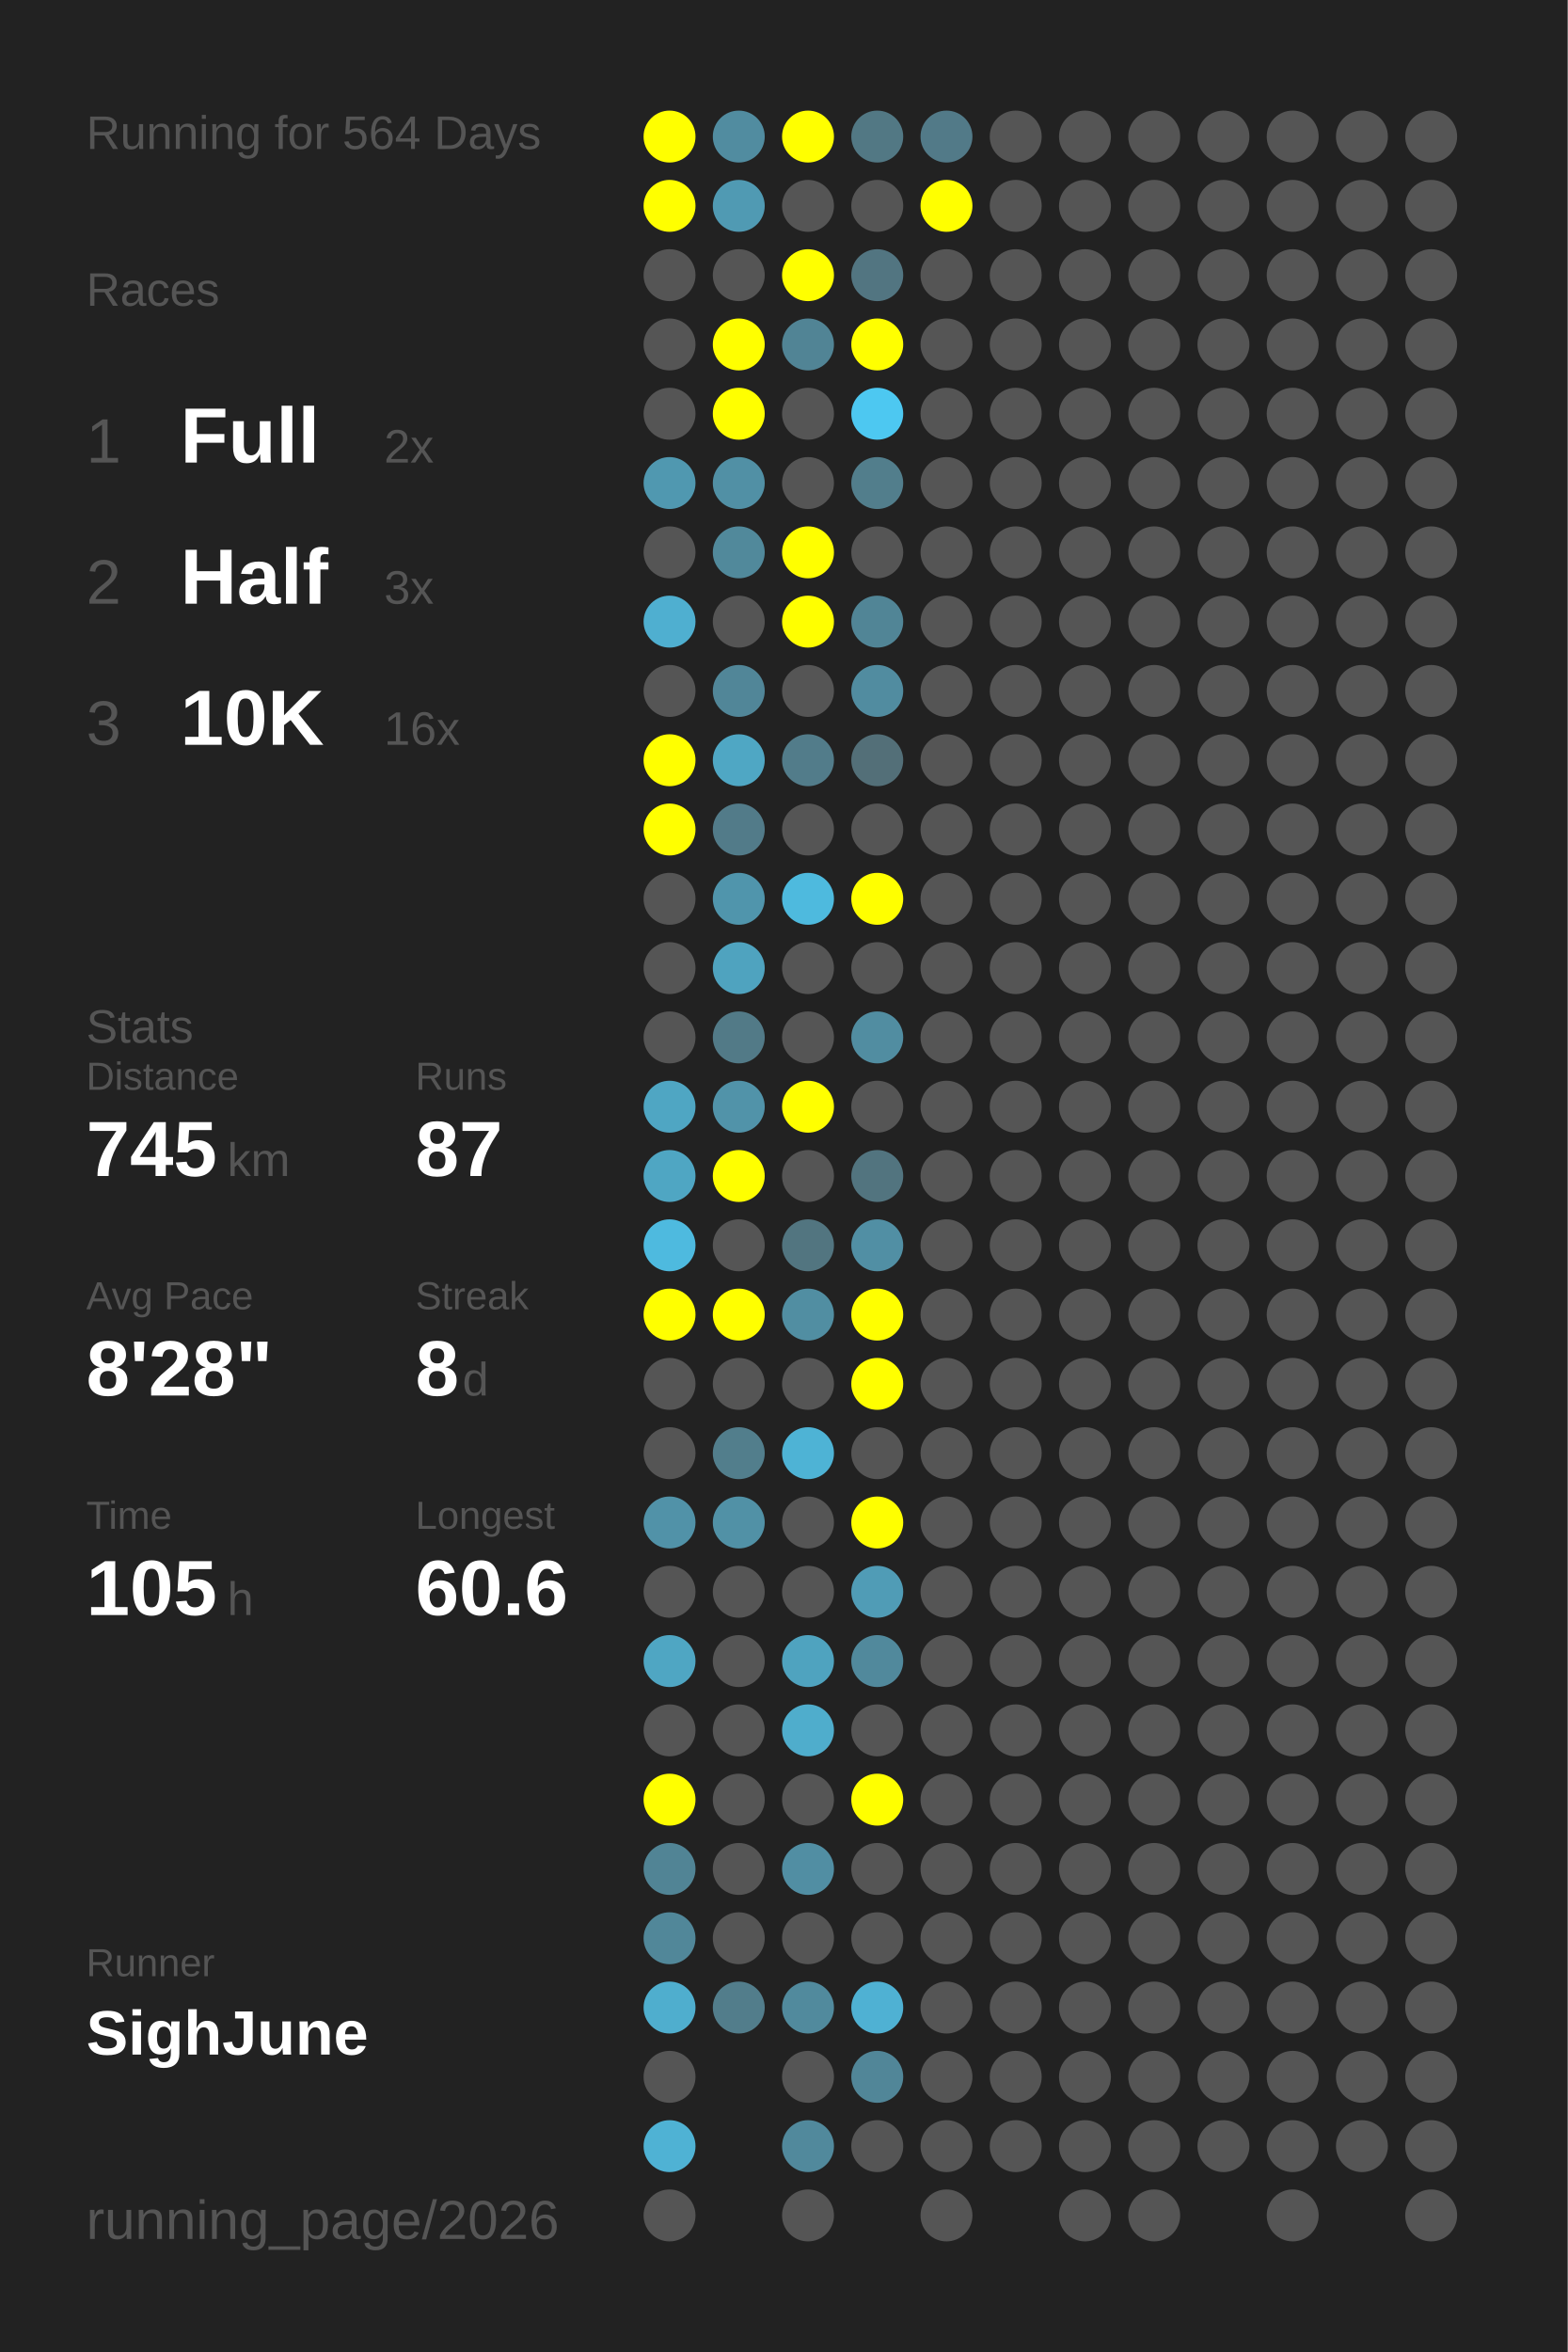
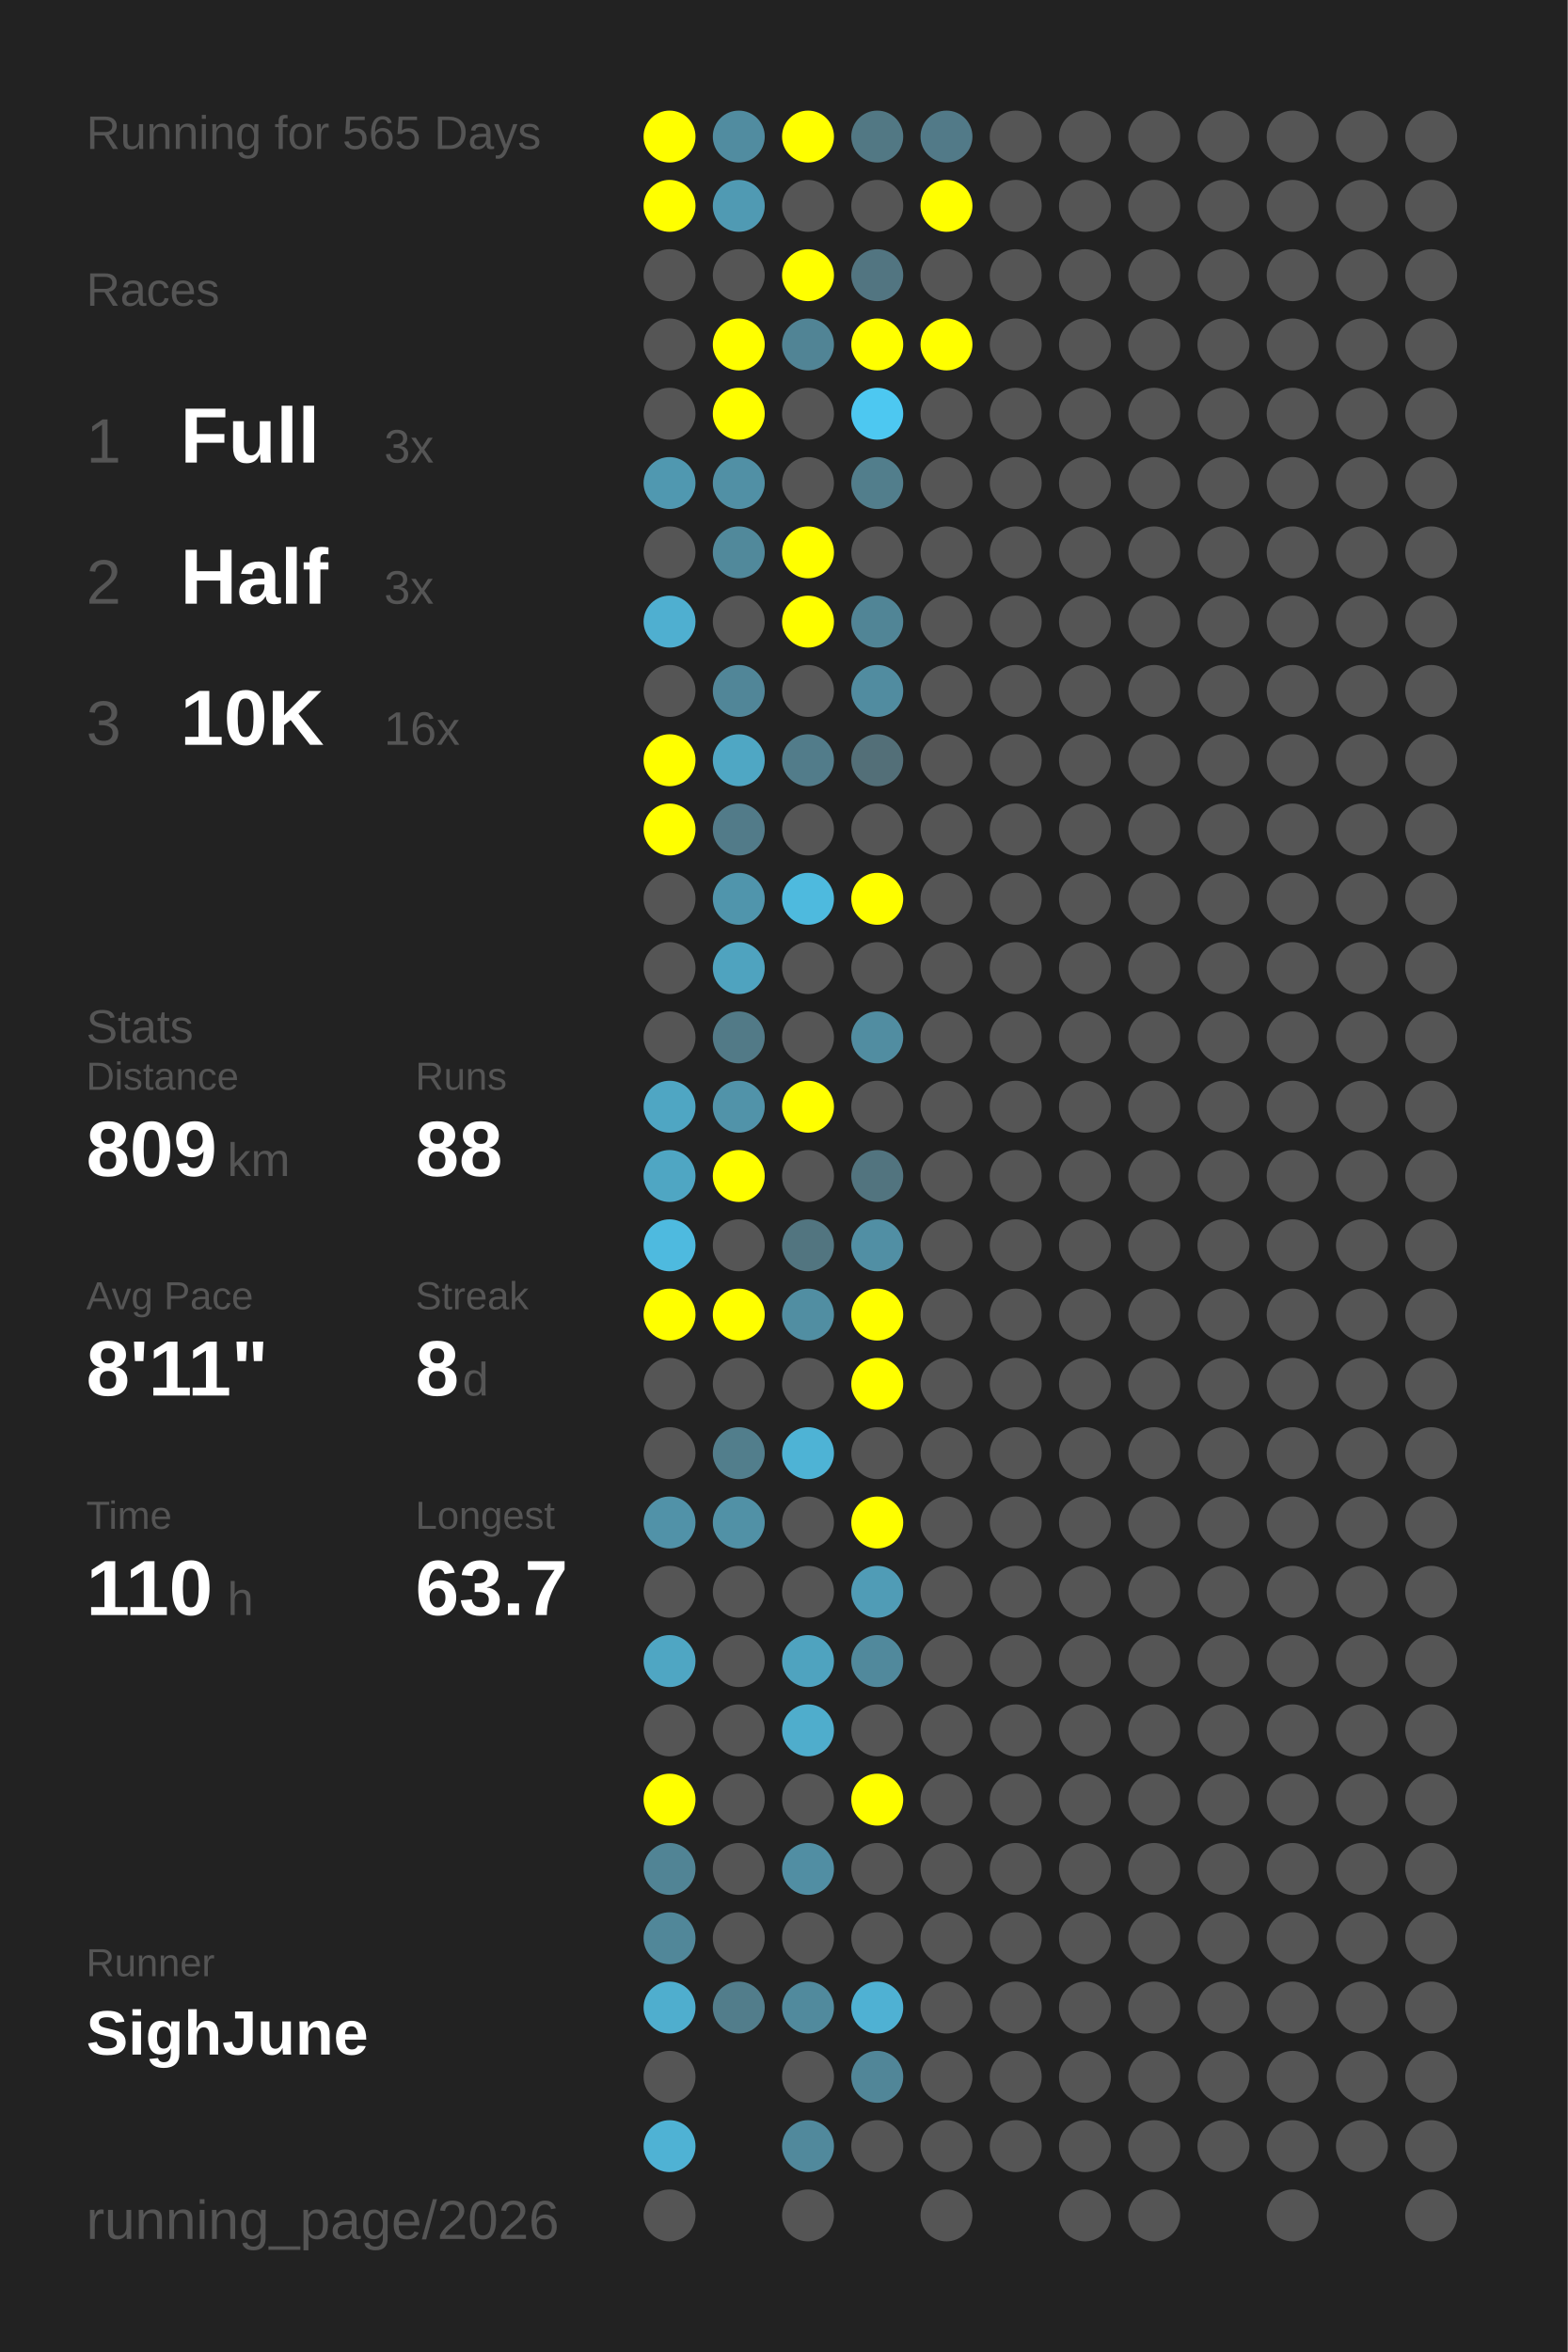
<svg xmlns="http://www.w3.org/2000/svg" baseProfile="full" height="300mm" version="1.1" viewBox="0,0,200,300" width="200mm">
  <defs />
  <rect fill="#222222" height="300" width="200" x="0" y="0" />
-   <text fill="#555555" style="font-size:6px; font-family:Arial;" x="11" y="19">Running for 564 Days</text>
+   <text fill="#555555" style="font-size:6px; font-family:Arial;" x="11" y="19">Running for 565 Days</text>
  <text fill="#555555" style="font-size:6px; font-family:Arial;" x="11" y="39">Races</text>
  <text fill="#555555" style="font-size:8px; font-family:Arial;" x="11" y="59">1</text>
  <text fill="#FFFFFF" style="font-size:10px; font-family:Arial; font-weight:bold;" x="23" y="59">Full</text>
-   <text fill="#555555" style="font-size:6px; font-family:Arial;" x="49" y="59">2x</text>
+   <text fill="#555555" style="font-size:6px; font-family:Arial;" x="49" y="59">3x</text>
  <text fill="#555555" style="font-size:8px; font-family:Arial;" x="11" y="77">2</text>
  <text fill="#FFFFFF" style="font-size:10px; font-family:Arial; font-weight:bold;" x="23" y="77">Half</text>
  <text fill="#555555" style="font-size:6px; font-family:Arial;" x="49" y="77">3x</text>
  <text fill="#555555" style="font-size:8px; font-family:Arial;" x="11" y="95">3</text>
  <text fill="#FFFFFF" style="font-size:10px; font-family:Arial; font-weight:bold;" x="23" y="95">10K</text>
  <text fill="#555555" style="font-size:6px; font-family:Arial;" x="49" y="95">16x</text>
  <text fill="#555555" style="font-size:6px; font-family:Arial;" x="11" y="133">Stats</text>
  <text fill="#555555" style="font-size:5px; font-family:Arial;" x="11" y="139">Distance</text>
-   <text fill="#FFFFFF" style="font-size:10px; font-family:Arial; font-weight:bold;" x="11" y="150">745</text>
+   <text fill="#FFFFFF" style="font-size:10px; font-family:Arial; font-weight:bold;" x="11" y="150">809</text>
  <text fill="#555555" style="font-size:6px; font-family:Arial;" x="29" y="150">km</text>
  <text fill="#555555" style="font-size:5px; font-family:Arial;" x="53" y="139">Runs</text>
-   <text fill="#FFFFFF" style="font-size:10px; font-family:Arial; font-weight:bold;" x="53" y="150">87</text>
+   <text fill="#FFFFFF" style="font-size:10px; font-family:Arial; font-weight:bold;" x="53" y="150">88</text>
  <text fill="#555555" style="font-size:5px; font-family:Arial;" x="11" y="167">Avg Pace</text>
-   <text fill="#FFFFFF" style="font-size:10px; font-family:Arial; font-weight:bold;" x="11" y="178">8'28"</text>
+   <text fill="#FFFFFF" style="font-size:10px; font-family:Arial; font-weight:bold;" x="11" y="178">8'11"</text>
  <text fill="#555555" style="font-size:5px; font-family:Arial;" x="53" y="167">Streak</text>
  <text fill="#FFFFFF" style="font-size:10px; font-family:Arial; font-weight:bold;" x="53" y="178">8</text>
  <text fill="#555555" style="font-size:6px; font-family:Arial;" x="59" y="178">d</text>
  <text fill="#555555" style="font-size:5px; font-family:Arial;" x="11" y="195">Time</text>
-   <text fill="#FFFFFF" style="font-size:10px; font-family:Arial; font-weight:bold;" x="11" y="206">105</text>
+   <text fill="#FFFFFF" style="font-size:10px; font-family:Arial; font-weight:bold;" x="11" y="206">110</text>
  <text fill="#555555" style="font-size:6px; font-family:Arial;" x="29" y="206">h</text>
  <text fill="#555555" style="font-size:5px; font-family:Arial;" x="53" y="195">Longest</text>
-   <text fill="#FFFFFF" style="font-size:10px; font-family:Arial; font-weight:bold;" x="53" y="206">60.6</text>
+   <text fill="#FFFFFF" style="font-size:10px; font-family:Arial; font-weight:bold;" x="53" y="206">63.7</text>
  <text fill="#555555" style="font-size:5px; font-family:Arial;" x="11" y="252.065">Runner</text>
  <text fill="#FFFFFF" style="font-size:8px; font-family:Arial; font-weight:bold;" x="11" y="262.065">SighJune</text>
  <text fill="#555555" style="font-size:7px; font-family:Arial;" x="11" y="285.581">running_page/2026</text>
  <circle cx="85.417" cy="17.419" fill="#FFFF00" r="3.312" />
  <circle cx="85.417" cy="26.258" fill="#FFFF00" r="3.312" />
  <circle cx="85.417" cy="35.097" fill="#555555" r="3.312" />
  <circle cx="85.417" cy="43.935" fill="#555555" r="3.312" />
  <circle cx="85.417" cy="52.774" fill="#555555" r="3.312" />
  <circle cx="85.417" cy="61.613" fill="#5098b0" r="3.312" />
  <circle cx="85.417" cy="70.452" fill="#555555" r="3.312" />
  <circle cx="85.417" cy="79.29" fill="#4fafd0" r="3.312" />
  <circle cx="85.417" cy="88.129" fill="#555555" r="3.312" />
  <circle cx="85.417" cy="96.968" fill="#FFFF00" r="3.312" />
  <circle cx="85.417" cy="105.806" fill="#FFFF00" r="3.312" />
  <circle cx="85.417" cy="114.645" fill="#555555" r="3.312" />
  <circle cx="85.417" cy="123.484" fill="#555555" r="3.312" />
  <circle cx="85.417" cy="132.323" fill="#555555" r="3.312" />
  <circle cx="85.417" cy="141.161" fill="#4fa6c3" r="3.312" />
  <circle cx="85.417" cy="150" fill="#4fa6c3" r="3.312" />
  <circle cx="85.417" cy="158.839" fill="#4ebadf" r="3.312" />
  <circle cx="85.417" cy="167.677" fill="#FFFF00" r="3.312" />
  <circle cx="85.417" cy="176.516" fill="#555555" r="3.312" />
  <circle cx="85.417" cy="185.355" fill="#555555" r="3.312" />
  <circle cx="85.417" cy="194.194" fill="#5192a8" r="3.312" />
  <circle cx="85.417" cy="203.032" fill="#555555" r="3.312" />
  <circle cx="85.417" cy="211.871" fill="#4fa6c3" r="3.312" />
  <circle cx="85.417" cy="220.71" fill="#555555" r="3.312" />
  <circle cx="85.417" cy="229.548" fill="#FFFF00" r="3.312" />
  <circle cx="85.417" cy="238.387" fill="#518495" r="3.312" />
  <circle cx="85.417" cy="247.226" fill="#518799" r="3.312" />
  <circle cx="85.417" cy="256.065" fill="#4faece" r="3.312" />
  <circle cx="85.417" cy="264.903" fill="#555555" r="3.312" />
  <circle cx="85.417" cy="273.742" fill="#4fb2d4" r="3.312" />
  <circle cx="85.417" cy="282.581" fill="#555555" r="3.312" />
  <circle cx="94.25" cy="17.419" fill="#518ca0" r="3.312" />
  <circle cx="94.25" cy="26.258" fill="#509ab3" r="3.312" />
  <circle cx="94.25" cy="35.097" fill="#555555" r="3.312" />
  <circle cx="94.25" cy="43.935" fill="#FFFF00" r="3.312" />
  <circle cx="94.25" cy="52.774" fill="#FFFF00" r="3.312" />
  <circle cx="94.25" cy="61.613" fill="#5190a5" r="3.312" />
  <circle cx="94.25" cy="70.452" fill="#51899b" r="3.312" />
  <circle cx="94.25" cy="79.29" fill="#555555" r="3.312" />
  <circle cx="94.25" cy="88.129" fill="#518698" r="3.312" />
  <circle cx="94.25" cy="96.968" fill="#4fa7c4" r="3.312" />
  <circle cx="94.25" cy="105.806" fill="#527b89" r="3.312" />
  <circle cx="94.25" cy="114.645" fill="#5095ac" r="3.312" />
  <circle cx="94.25" cy="123.484" fill="#4fa3bf" r="3.312" />
  <circle cx="94.25" cy="132.323" fill="#527a87" r="3.312" />
  <circle cx="94.25" cy="141.161" fill="#5193a9" r="3.312" />
  <circle cx="94.25" cy="150" fill="#FFFF00" r="3.312" />
  <circle cx="94.25" cy="158.839" fill="#555555" r="3.312" />
  <circle cx="94.25" cy="167.677" fill="#FFFF00" r="3.312" />
  <circle cx="94.25" cy="176.516" fill="#555555" r="3.312" />
  <circle cx="94.25" cy="185.355" fill="#527e8c" r="3.312" />
  <circle cx="94.25" cy="194.194" fill="#5191a6" r="3.312" />
  <circle cx="94.25" cy="203.032" fill="#555555" r="3.312" />
  <circle cx="94.25" cy="211.871" fill="#555555" r="3.312" />
  <circle cx="94.25" cy="220.71" fill="#555555" r="3.312" />
  <circle cx="94.25" cy="229.548" fill="#555555" r="3.312" />
  <circle cx="94.25" cy="238.387" fill="#555555" r="3.312" />
  <circle cx="94.25" cy="247.226" fill="#555555" r="3.312" />
  <circle cx="94.25" cy="256.065" fill="#527d8b" r="3.312" />
  <circle cx="103.083" cy="17.419" fill="#FFFF00" r="3.312" />
  <circle cx="103.083" cy="26.258" fill="#555555" r="3.312" />
  <circle cx="103.083" cy="35.097" fill="#FFFF00" r="3.312" />
  <circle cx="103.083" cy="43.935" fill="#518495" r="3.312" />
  <circle cx="103.083" cy="52.774" fill="#555555" r="3.312" />
  <circle cx="103.083" cy="61.613" fill="#555555" r="3.312" />
  <circle cx="103.083" cy="70.452" fill="#FFFF00" r="3.312" />
  <circle cx="103.083" cy="79.29" fill="#FFFF00" r="3.312" />
  <circle cx="103.083" cy="88.129" fill="#555555" r="3.312" />
  <circle cx="103.083" cy="96.968" fill="#527c8a" r="3.312" />
  <circle cx="103.083" cy="105.806" fill="#555555" r="3.312" />
  <circle cx="103.083" cy="114.645" fill="#4ebade" r="3.312" />
  <circle cx="103.083" cy="123.484" fill="#555555" r="3.312" />
  <circle cx="103.083" cy="132.323" fill="#555555" r="3.312" />
  <circle cx="103.083" cy="141.161" fill="#FFFF00" r="3.312" />
  <circle cx="103.083" cy="150" fill="#555555" r="3.312" />
  <circle cx="103.083" cy="158.839" fill="#527580" r="3.312" />
  <circle cx="103.083" cy="167.677" fill="#518ea2" r="3.312" />
  <circle cx="103.083" cy="176.516" fill="#555555" r="3.312" />
  <circle cx="103.083" cy="185.355" fill="#4eb3d5" r="3.312" />
  <circle cx="103.083" cy="194.194" fill="#555555" r="3.312" />
  <circle cx="103.083" cy="203.032" fill="#555555" r="3.312" />
  <circle cx="103.083" cy="211.871" fill="#4fa3bf" r="3.312" />
  <circle cx="103.083" cy="220.71" fill="#4fadcc" r="3.312" />
  <circle cx="103.083" cy="229.548" fill="#555555" r="3.312" />
  <circle cx="103.083" cy="238.387" fill="#518ea3" r="3.312" />
  <circle cx="103.083" cy="247.226" fill="#555555" r="3.312" />
  <circle cx="103.083" cy="256.065" fill="#518a9d" r="3.312" />
  <circle cx="103.083" cy="264.903" fill="#555555" r="3.312" />
  <circle cx="103.083" cy="273.742" fill="#51899c" r="3.312" />
  <circle cx="103.083" cy="282.581" fill="#555555" r="3.312" />
  <circle cx="111.917" cy="17.419" fill="#527884" r="3.312" />
  <circle cx="111.917" cy="26.258" fill="#555555" r="3.312" />
  <circle cx="111.917" cy="35.097" fill="#527581" r="3.312" />
  <circle cx="111.917" cy="43.935" fill="#FFFF00" r="3.312" />
  <circle cx="111.917" cy="52.774" fill="#4dc8f1" r="3.312" />
  <circle cx="111.917" cy="61.613" fill="#527e8c" r="3.312" />
  <circle cx="111.917" cy="70.452" fill="#555555" r="3.312" />
  <circle cx="111.917" cy="79.29" fill="#518596" r="3.312" />
  <circle cx="111.917" cy="88.129" fill="#518ca0" r="3.312" />
  <circle cx="111.917" cy="96.968" fill="#536f78" r="3.312" />
  <circle cx="111.917" cy="105.806" fill="#555555" r="3.312" />
  <circle cx="111.917" cy="114.645" fill="#FFFF00" r="3.312" />
  <circle cx="111.917" cy="123.484" fill="#555555" r="3.312" />
  <circle cx="111.917" cy="132.323" fill="#518da1" r="3.312" />
  <circle cx="111.917" cy="141.161" fill="#555555" r="3.312" />
  <circle cx="111.917" cy="150" fill="#52747f" r="3.312" />
  <circle cx="111.917" cy="158.839" fill="#518fa4" r="3.312" />
  <circle cx="111.917" cy="167.677" fill="#FFFF00" r="3.312" />
  <circle cx="111.917" cy="176.516" fill="#FFFF00" r="3.312" />
  <circle cx="111.917" cy="185.355" fill="#555555" r="3.312" />
  <circle cx="111.917" cy="194.194" fill="#FFFF00" r="3.312" />
  <circle cx="111.917" cy="203.032" fill="#509cb6" r="3.312" />
  <circle cx="111.917" cy="211.871" fill="#51899c" r="3.312" />
  <circle cx="111.917" cy="220.71" fill="#555555" r="3.312" />
  <circle cx="111.917" cy="229.548" fill="#FFFF00" r="3.312" />
  <circle cx="111.917" cy="238.387" fill="#555555" r="3.312" />
  <circle cx="111.917" cy="247.226" fill="#555555" r="3.312" />
  <circle cx="111.917" cy="256.065" fill="#4fb1d3" r="3.312" />
  <circle cx="111.917" cy="264.903" fill="#518698" r="3.312" />
  <circle cx="111.917" cy="273.742" fill="#555555" r="3.312" />
  <circle cx="120.75" cy="17.419" fill="#527a88" r="3.312" />
  <circle cx="120.75" cy="26.258" fill="#FFFF00" r="3.312" />
  <circle cx="120.75" cy="35.097" fill="#555555" r="3.312" />
-   <circle cx="120.75" cy="43.935" fill="#555555" r="3.312" />
+   <circle cx="120.75" cy="43.935" fill="#FFFF00" r="3.312" />
  <circle cx="120.75" cy="52.774" fill="#555555" r="3.312" />
  <circle cx="120.75" cy="61.613" fill="#555555" r="3.312" />
  <circle cx="120.75" cy="70.452" fill="#555555" r="3.312" />
  <circle cx="120.75" cy="79.29" fill="#555555" r="3.312" />
  <circle cx="120.75" cy="88.129" fill="#555555" r="3.312" />
  <circle cx="120.75" cy="96.968" fill="#555555" r="3.312" />
  <circle cx="120.75" cy="105.806" fill="#555555" r="3.312" />
  <circle cx="120.75" cy="114.645" fill="#555555" r="3.312" />
  <circle cx="120.75" cy="123.484" fill="#555555" r="3.312" />
  <circle cx="120.75" cy="132.323" fill="#555555" r="3.312" />
  <circle cx="120.75" cy="141.161" fill="#555555" r="3.312" />
  <circle cx="120.75" cy="150" fill="#555555" r="3.312" />
  <circle cx="120.75" cy="158.839" fill="#555555" r="3.312" />
  <circle cx="120.75" cy="167.677" fill="#555555" r="3.312" />
  <circle cx="120.75" cy="176.516" fill="#555555" r="3.312" />
  <circle cx="120.75" cy="185.355" fill="#555555" r="3.312" />
  <circle cx="120.75" cy="194.194" fill="#555555" r="3.312" />
  <circle cx="120.75" cy="203.032" fill="#555555" r="3.312" />
  <circle cx="120.75" cy="211.871" fill="#555555" r="3.312" />
  <circle cx="120.75" cy="220.71" fill="#555555" r="3.312" />
  <circle cx="120.75" cy="229.548" fill="#555555" r="3.312" />
  <circle cx="120.75" cy="238.387" fill="#555555" r="3.312" />
  <circle cx="120.75" cy="247.226" fill="#555555" r="3.312" />
  <circle cx="120.75" cy="256.065" fill="#555555" r="3.312" />
  <circle cx="120.75" cy="264.903" fill="#555555" r="3.312" />
  <circle cx="120.75" cy="273.742" fill="#555555" r="3.312" />
  <circle cx="120.75" cy="282.581" fill="#555555" r="3.312" />
  <circle cx="129.583" cy="17.419" fill="#555555" r="3.312" />
  <circle cx="129.583" cy="26.258" fill="#555555" r="3.312" />
  <circle cx="129.583" cy="35.097" fill="#555555" r="3.312" />
  <circle cx="129.583" cy="43.935" fill="#555555" r="3.312" />
  <circle cx="129.583" cy="52.774" fill="#555555" r="3.312" />
  <circle cx="129.583" cy="61.613" fill="#555555" r="3.312" />
  <circle cx="129.583" cy="70.452" fill="#555555" r="3.312" />
  <circle cx="129.583" cy="79.29" fill="#555555" r="3.312" />
  <circle cx="129.583" cy="88.129" fill="#555555" r="3.312" />
  <circle cx="129.583" cy="96.968" fill="#555555" r="3.312" />
  <circle cx="129.583" cy="105.806" fill="#555555" r="3.312" />
  <circle cx="129.583" cy="114.645" fill="#555555" r="3.312" />
  <circle cx="129.583" cy="123.484" fill="#555555" r="3.312" />
  <circle cx="129.583" cy="132.323" fill="#555555" r="3.312" />
  <circle cx="129.583" cy="141.161" fill="#555555" r="3.312" />
  <circle cx="129.583" cy="150" fill="#555555" r="3.312" />
  <circle cx="129.583" cy="158.839" fill="#555555" r="3.312" />
  <circle cx="129.583" cy="167.677" fill="#555555" r="3.312" />
  <circle cx="129.583" cy="176.516" fill="#555555" r="3.312" />
  <circle cx="129.583" cy="185.355" fill="#555555" r="3.312" />
  <circle cx="129.583" cy="194.194" fill="#555555" r="3.312" />
  <circle cx="129.583" cy="203.032" fill="#555555" r="3.312" />
  <circle cx="129.583" cy="211.871" fill="#555555" r="3.312" />
  <circle cx="129.583" cy="220.71" fill="#555555" r="3.312" />
  <circle cx="129.583" cy="229.548" fill="#555555" r="3.312" />
  <circle cx="129.583" cy="238.387" fill="#555555" r="3.312" />
  <circle cx="129.583" cy="247.226" fill="#555555" r="3.312" />
  <circle cx="129.583" cy="256.065" fill="#555555" r="3.312" />
  <circle cx="129.583" cy="264.903" fill="#555555" r="3.312" />
  <circle cx="129.583" cy="273.742" fill="#555555" r="3.312" />
  <circle cx="138.417" cy="17.419" fill="#555555" r="3.312" />
  <circle cx="138.417" cy="26.258" fill="#555555" r="3.312" />
  <circle cx="138.417" cy="35.097" fill="#555555" r="3.312" />
  <circle cx="138.417" cy="43.935" fill="#555555" r="3.312" />
  <circle cx="138.417" cy="52.774" fill="#555555" r="3.312" />
  <circle cx="138.417" cy="61.613" fill="#555555" r="3.312" />
  <circle cx="138.417" cy="70.452" fill="#555555" r="3.312" />
  <circle cx="138.417" cy="79.29" fill="#555555" r="3.312" />
  <circle cx="138.417" cy="88.129" fill="#555555" r="3.312" />
  <circle cx="138.417" cy="96.968" fill="#555555" r="3.312" />
  <circle cx="138.417" cy="105.806" fill="#555555" r="3.312" />
  <circle cx="138.417" cy="114.645" fill="#555555" r="3.312" />
  <circle cx="138.417" cy="123.484" fill="#555555" r="3.312" />
  <circle cx="138.417" cy="132.323" fill="#555555" r="3.312" />
  <circle cx="138.417" cy="141.161" fill="#555555" r="3.312" />
  <circle cx="138.417" cy="150" fill="#555555" r="3.312" />
  <circle cx="138.417" cy="158.839" fill="#555555" r="3.312" />
  <circle cx="138.417" cy="167.677" fill="#555555" r="3.312" />
  <circle cx="138.417" cy="176.516" fill="#555555" r="3.312" />
  <circle cx="138.417" cy="185.355" fill="#555555" r="3.312" />
  <circle cx="138.417" cy="194.194" fill="#555555" r="3.312" />
  <circle cx="138.417" cy="203.032" fill="#555555" r="3.312" />
  <circle cx="138.417" cy="211.871" fill="#555555" r="3.312" />
  <circle cx="138.417" cy="220.71" fill="#555555" r="3.312" />
  <circle cx="138.417" cy="229.548" fill="#555555" r="3.312" />
  <circle cx="138.417" cy="238.387" fill="#555555" r="3.312" />
  <circle cx="138.417" cy="247.226" fill="#555555" r="3.312" />
  <circle cx="138.417" cy="256.065" fill="#555555" r="3.312" />
  <circle cx="138.417" cy="264.903" fill="#555555" r="3.312" />
  <circle cx="138.417" cy="273.742" fill="#555555" r="3.312" />
  <circle cx="138.417" cy="282.581" fill="#555555" r="3.312" />
  <circle cx="147.25" cy="17.419" fill="#555555" r="3.312" />
  <circle cx="147.25" cy="26.258" fill="#555555" r="3.312" />
  <circle cx="147.25" cy="35.097" fill="#555555" r="3.312" />
  <circle cx="147.25" cy="43.935" fill="#555555" r="3.312" />
  <circle cx="147.25" cy="52.774" fill="#555555" r="3.312" />
  <circle cx="147.25" cy="61.613" fill="#555555" r="3.312" />
  <circle cx="147.25" cy="70.452" fill="#555555" r="3.312" />
  <circle cx="147.25" cy="79.29" fill="#555555" r="3.312" />
  <circle cx="147.25" cy="88.129" fill="#555555" r="3.312" />
  <circle cx="147.25" cy="96.968" fill="#555555" r="3.312" />
  <circle cx="147.25" cy="105.806" fill="#555555" r="3.312" />
  <circle cx="147.25" cy="114.645" fill="#555555" r="3.312" />
  <circle cx="147.25" cy="123.484" fill="#555555" r="3.312" />
  <circle cx="147.25" cy="132.323" fill="#555555" r="3.312" />
  <circle cx="147.25" cy="141.161" fill="#555555" r="3.312" />
  <circle cx="147.25" cy="150" fill="#555555" r="3.312" />
  <circle cx="147.25" cy="158.839" fill="#555555" r="3.312" />
  <circle cx="147.25" cy="167.677" fill="#555555" r="3.312" />
  <circle cx="147.25" cy="176.516" fill="#555555" r="3.312" />
  <circle cx="147.25" cy="185.355" fill="#555555" r="3.312" />
  <circle cx="147.25" cy="194.194" fill="#555555" r="3.312" />
  <circle cx="147.25" cy="203.032" fill="#555555" r="3.312" />
  <circle cx="147.25" cy="211.871" fill="#555555" r="3.312" />
  <circle cx="147.25" cy="220.71" fill="#555555" r="3.312" />
  <circle cx="147.25" cy="229.548" fill="#555555" r="3.312" />
  <circle cx="147.25" cy="238.387" fill="#555555" r="3.312" />
  <circle cx="147.25" cy="247.226" fill="#555555" r="3.312" />
  <circle cx="147.25" cy="256.065" fill="#555555" r="3.312" />
  <circle cx="147.25" cy="264.903" fill="#555555" r="3.312" />
  <circle cx="147.25" cy="273.742" fill="#555555" r="3.312" />
  <circle cx="147.25" cy="282.581" fill="#555555" r="3.312" />
  <circle cx="156.083" cy="17.419" fill="#555555" r="3.312" />
  <circle cx="156.083" cy="26.258" fill="#555555" r="3.312" />
  <circle cx="156.083" cy="35.097" fill="#555555" r="3.312" />
  <circle cx="156.083" cy="43.935" fill="#555555" r="3.312" />
  <circle cx="156.083" cy="52.774" fill="#555555" r="3.312" />
  <circle cx="156.083" cy="61.613" fill="#555555" r="3.312" />
  <circle cx="156.083" cy="70.452" fill="#555555" r="3.312" />
  <circle cx="156.083" cy="79.29" fill="#555555" r="3.312" />
  <circle cx="156.083" cy="88.129" fill="#555555" r="3.312" />
  <circle cx="156.083" cy="96.968" fill="#555555" r="3.312" />
  <circle cx="156.083" cy="105.806" fill="#555555" r="3.312" />
  <circle cx="156.083" cy="114.645" fill="#555555" r="3.312" />
  <circle cx="156.083" cy="123.484" fill="#555555" r="3.312" />
  <circle cx="156.083" cy="132.323" fill="#555555" r="3.312" />
  <circle cx="156.083" cy="141.161" fill="#555555" r="3.312" />
  <circle cx="156.083" cy="150" fill="#555555" r="3.312" />
  <circle cx="156.083" cy="158.839" fill="#555555" r="3.312" />
  <circle cx="156.083" cy="167.677" fill="#555555" r="3.312" />
  <circle cx="156.083" cy="176.516" fill="#555555" r="3.312" />
  <circle cx="156.083" cy="185.355" fill="#555555" r="3.312" />
  <circle cx="156.083" cy="194.194" fill="#555555" r="3.312" />
  <circle cx="156.083" cy="203.032" fill="#555555" r="3.312" />
  <circle cx="156.083" cy="211.871" fill="#555555" r="3.312" />
  <circle cx="156.083" cy="220.71" fill="#555555" r="3.312" />
  <circle cx="156.083" cy="229.548" fill="#555555" r="3.312" />
  <circle cx="156.083" cy="238.387" fill="#555555" r="3.312" />
  <circle cx="156.083" cy="247.226" fill="#555555" r="3.312" />
  <circle cx="156.083" cy="256.065" fill="#555555" r="3.312" />
  <circle cx="156.083" cy="264.903" fill="#555555" r="3.312" />
  <circle cx="156.083" cy="273.742" fill="#555555" r="3.312" />
  <circle cx="164.917" cy="17.419" fill="#555555" r="3.312" />
  <circle cx="164.917" cy="26.258" fill="#555555" r="3.312" />
  <circle cx="164.917" cy="35.097" fill="#555555" r="3.312" />
  <circle cx="164.917" cy="43.935" fill="#555555" r="3.312" />
  <circle cx="164.917" cy="52.774" fill="#555555" r="3.312" />
  <circle cx="164.917" cy="61.613" fill="#555555" r="3.312" />
  <circle cx="164.917" cy="70.452" fill="#555555" r="3.312" />
  <circle cx="164.917" cy="79.29" fill="#555555" r="3.312" />
  <circle cx="164.917" cy="88.129" fill="#555555" r="3.312" />
  <circle cx="164.917" cy="96.968" fill="#555555" r="3.312" />
  <circle cx="164.917" cy="105.806" fill="#555555" r="3.312" />
  <circle cx="164.917" cy="114.645" fill="#555555" r="3.312" />
  <circle cx="164.917" cy="123.484" fill="#555555" r="3.312" />
  <circle cx="164.917" cy="132.323" fill="#555555" r="3.312" />
  <circle cx="164.917" cy="141.161" fill="#555555" r="3.312" />
  <circle cx="164.917" cy="150" fill="#555555" r="3.312" />
  <circle cx="164.917" cy="158.839" fill="#555555" r="3.312" />
  <circle cx="164.917" cy="167.677" fill="#555555" r="3.312" />
  <circle cx="164.917" cy="176.516" fill="#555555" r="3.312" />
  <circle cx="164.917" cy="185.355" fill="#555555" r="3.312" />
  <circle cx="164.917" cy="194.194" fill="#555555" r="3.312" />
  <circle cx="164.917" cy="203.032" fill="#555555" r="3.312" />
  <circle cx="164.917" cy="211.871" fill="#555555" r="3.312" />
  <circle cx="164.917" cy="220.71" fill="#555555" r="3.312" />
  <circle cx="164.917" cy="229.548" fill="#555555" r="3.312" />
  <circle cx="164.917" cy="238.387" fill="#555555" r="3.312" />
  <circle cx="164.917" cy="247.226" fill="#555555" r="3.312" />
  <circle cx="164.917" cy="256.065" fill="#555555" r="3.312" />
  <circle cx="164.917" cy="264.903" fill="#555555" r="3.312" />
  <circle cx="164.917" cy="273.742" fill="#555555" r="3.312" />
  <circle cx="164.917" cy="282.581" fill="#555555" r="3.312" />
  <circle cx="173.75" cy="17.419" fill="#555555" r="3.312" />
  <circle cx="173.75" cy="26.258" fill="#555555" r="3.312" />
  <circle cx="173.75" cy="35.097" fill="#555555" r="3.312" />
  <circle cx="173.75" cy="43.935" fill="#555555" r="3.312" />
  <circle cx="173.75" cy="52.774" fill="#555555" r="3.312" />
  <circle cx="173.75" cy="61.613" fill="#555555" r="3.312" />
  <circle cx="173.75" cy="70.452" fill="#555555" r="3.312" />
  <circle cx="173.75" cy="79.29" fill="#555555" r="3.312" />
  <circle cx="173.75" cy="88.129" fill="#555555" r="3.312" />
  <circle cx="173.75" cy="96.968" fill="#555555" r="3.312" />
  <circle cx="173.75" cy="105.806" fill="#555555" r="3.312" />
  <circle cx="173.75" cy="114.645" fill="#555555" r="3.312" />
  <circle cx="173.75" cy="123.484" fill="#555555" r="3.312" />
  <circle cx="173.75" cy="132.323" fill="#555555" r="3.312" />
  <circle cx="173.75" cy="141.161" fill="#555555" r="3.312" />
  <circle cx="173.75" cy="150" fill="#555555" r="3.312" />
  <circle cx="173.75" cy="158.839" fill="#555555" r="3.312" />
  <circle cx="173.75" cy="167.677" fill="#555555" r="3.312" />
  <circle cx="173.75" cy="176.516" fill="#555555" r="3.312" />
  <circle cx="173.75" cy="185.355" fill="#555555" r="3.312" />
  <circle cx="173.75" cy="194.194" fill="#555555" r="3.312" />
  <circle cx="173.75" cy="203.032" fill="#555555" r="3.312" />
  <circle cx="173.75" cy="211.871" fill="#555555" r="3.312" />
  <circle cx="173.75" cy="220.71" fill="#555555" r="3.312" />
  <circle cx="173.75" cy="229.548" fill="#555555" r="3.312" />
  <circle cx="173.75" cy="238.387" fill="#555555" r="3.312" />
  <circle cx="173.75" cy="247.226" fill="#555555" r="3.312" />
  <circle cx="173.75" cy="256.065" fill="#555555" r="3.312" />
  <circle cx="173.75" cy="264.903" fill="#555555" r="3.312" />
  <circle cx="173.75" cy="273.742" fill="#555555" r="3.312" />
  <circle cx="182.583" cy="17.419" fill="#555555" r="3.312" />
  <circle cx="182.583" cy="26.258" fill="#555555" r="3.312" />
  <circle cx="182.583" cy="35.097" fill="#555555" r="3.312" />
  <circle cx="182.583" cy="43.935" fill="#555555" r="3.312" />
  <circle cx="182.583" cy="52.774" fill="#555555" r="3.312" />
  <circle cx="182.583" cy="61.613" fill="#555555" r="3.312" />
  <circle cx="182.583" cy="70.452" fill="#555555" r="3.312" />
  <circle cx="182.583" cy="79.29" fill="#555555" r="3.312" />
  <circle cx="182.583" cy="88.129" fill="#555555" r="3.312" />
  <circle cx="182.583" cy="96.968" fill="#555555" r="3.312" />
  <circle cx="182.583" cy="105.806" fill="#555555" r="3.312" />
  <circle cx="182.583" cy="114.645" fill="#555555" r="3.312" />
  <circle cx="182.583" cy="123.484" fill="#555555" r="3.312" />
  <circle cx="182.583" cy="132.323" fill="#555555" r="3.312" />
  <circle cx="182.583" cy="141.161" fill="#555555" r="3.312" />
  <circle cx="182.583" cy="150" fill="#555555" r="3.312" />
  <circle cx="182.583" cy="158.839" fill="#555555" r="3.312" />
  <circle cx="182.583" cy="167.677" fill="#555555" r="3.312" />
  <circle cx="182.583" cy="176.516" fill="#555555" r="3.312" />
  <circle cx="182.583" cy="185.355" fill="#555555" r="3.312" />
  <circle cx="182.583" cy="194.194" fill="#555555" r="3.312" />
  <circle cx="182.583" cy="203.032" fill="#555555" r="3.312" />
  <circle cx="182.583" cy="211.871" fill="#555555" r="3.312" />
  <circle cx="182.583" cy="220.71" fill="#555555" r="3.312" />
  <circle cx="182.583" cy="229.548" fill="#555555" r="3.312" />
  <circle cx="182.583" cy="238.387" fill="#555555" r="3.312" />
  <circle cx="182.583" cy="247.226" fill="#555555" r="3.312" />
  <circle cx="182.583" cy="256.065" fill="#555555" r="3.312" />
  <circle cx="182.583" cy="264.903" fill="#555555" r="3.312" />
  <circle cx="182.583" cy="273.742" fill="#555555" r="3.312" />
  <circle cx="182.583" cy="282.581" fill="#555555" r="3.312" />
</svg>
